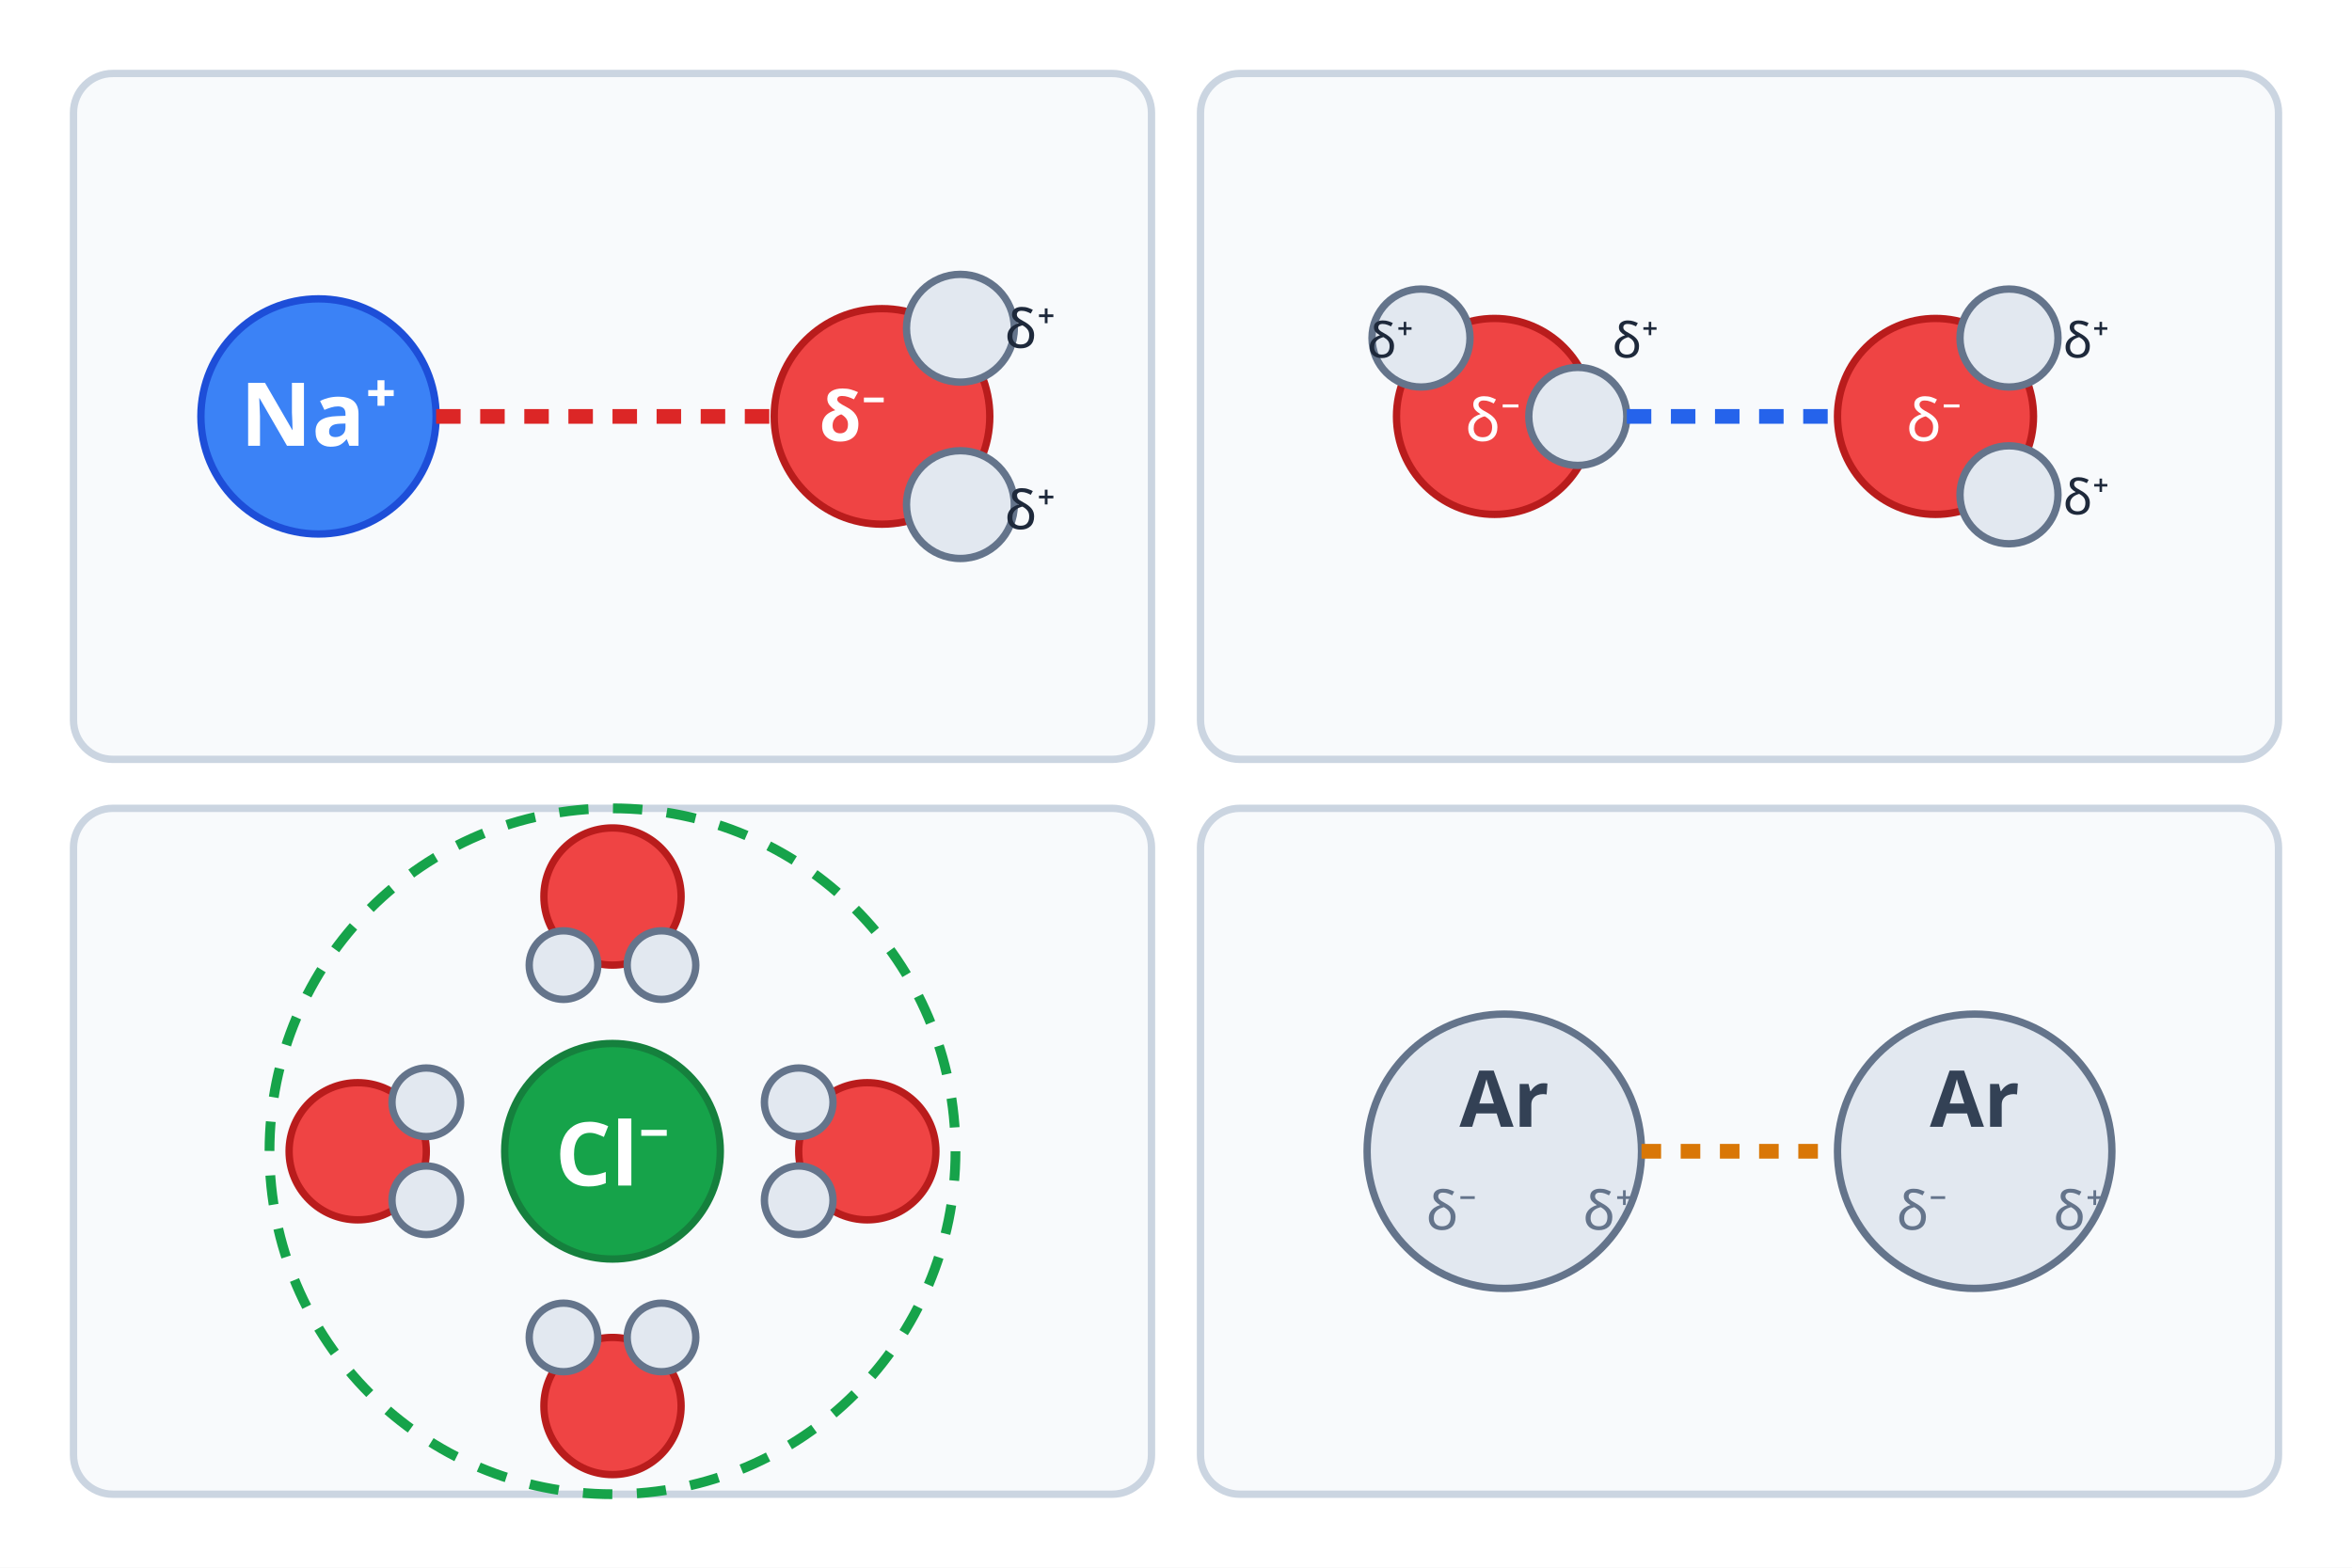
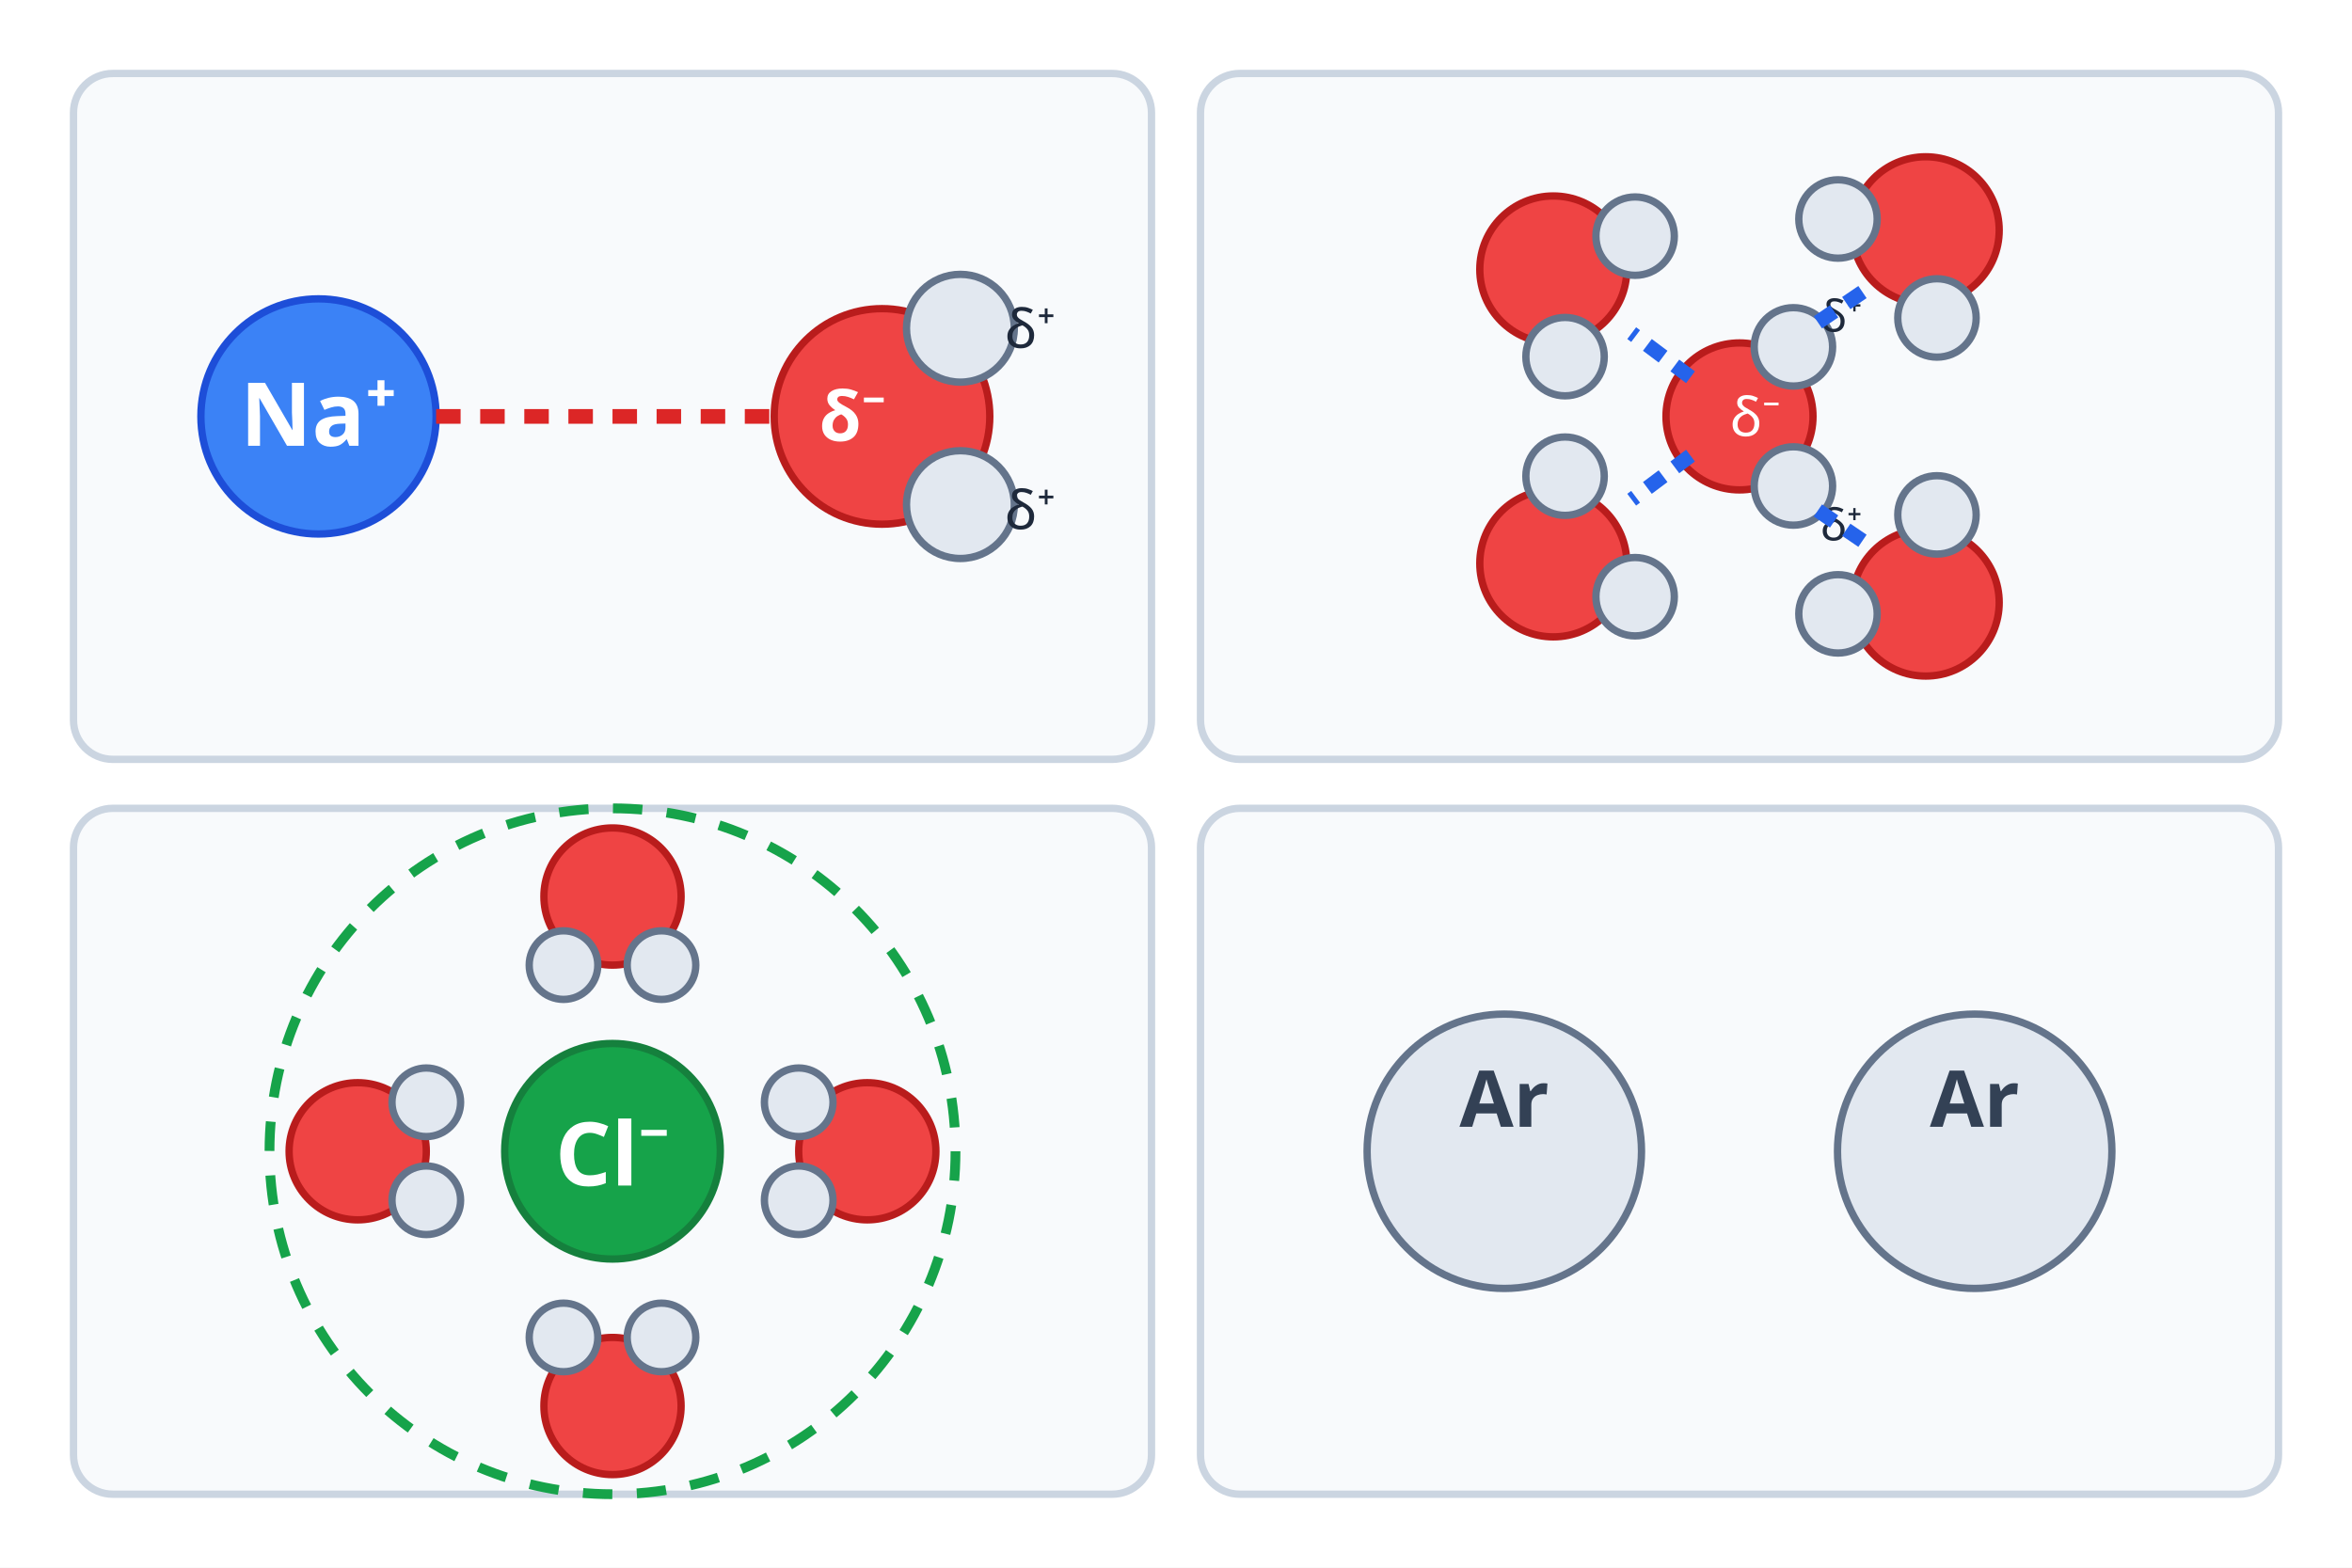
<svg xmlns="http://www.w3.org/2000/svg" viewBox="0 0 480 320">
  <rect width="480" height="320" fill="#ffffff" />
  <rect x="15" y="15" width="220" height="140" rx="8" fill="#f8fafc" stroke="#cbd5e1" stroke-width="1.5" />
  <g transform="translate(125, 85)">
    <circle cx="-60" cy="0" r="24" fill="#3b82f6" stroke="#1d4ed8" stroke-width="1.5" />
    <text x="-60" y="6" font-family="sans-serif" font-size="18" font-weight="bold" fill="#ffffff" text-anchor="middle">Na⁺</text>
    <circle cx="55" cy="0" r="22" fill="#ef4444" stroke="#b91c1c" stroke-width="1.5" />
    <circle cx="71" cy="-18" r="11" fill="#e2e8f0" stroke="#64748b" stroke-width="1.5" />
    <circle cx="71" cy="18" r="11" fill="#e2e8f0" stroke="#64748b" stroke-width="1.5" />
    <text x="49" y="5" font-family="sans-serif" font-size="14" font-weight="bold" fill="#ffffff" text-anchor="middle">δ⁻</text>
    <text x="80" y="-14" font-family="sans-serif" font-size="11" fill="#1e293b">δ⁺</text>
    <text x="80" y="23" font-family="sans-serif" font-size="11" fill="#1e293b">δ⁺</text>
    <line x1="-36" y1="0" x2="33" y2="0" stroke="#dc2626" stroke-width="3" stroke-dasharray="5,4" />
  </g>
  <rect x="245" y="15" width="220" height="140" rx="8" fill="#f8fafc" stroke="#cbd5e1" stroke-width="1.5" />
  <g transform="translate(355, 85)">
-     <circle cx="-50" cy="0" r="20" fill="#ef4444" stroke="#b91c1c" stroke-width="1.5" />
-     <circle cx="-65" cy="-16" r="10" fill="#e2e8f0" stroke="#64748b" stroke-width="1.5" />
-     <circle cx="-33" cy="0" r="10" fill="#e2e8f0" stroke="#64748b" stroke-width="1.5" />
-     <text x="-56" y="5" font-family="sans-serif" font-size="12" fill="#ffffff">δ⁻</text>
-     <text x="-26" y="-12" font-family="sans-serif" font-size="10" fill="#1e293b">δ⁺</text>
-     <text x="-76" y="-12" font-family="sans-serif" font-size="10" fill="#1e293b">δ⁺</text>
-     <circle cx="40" cy="0" r="20" fill="#ef4444" stroke="#b91c1c" stroke-width="1.5" />
-     <circle cx="55" cy="-16" r="10" fill="#e2e8f0" stroke="#64748b" stroke-width="1.5" />
-     <circle cx="55" cy="16" r="10" fill="#e2e8f0" stroke="#64748b" stroke-width="1.5" />
-     <text x="34" y="5" font-family="sans-serif" font-size="12" fill="#ffffff">δ⁻</text>
-     <text x="66" y="-12" font-family="sans-serif" font-size="10" fill="#1e293b">δ⁺</text>
-     <text x="66" y="20" font-family="sans-serif" font-size="10" fill="#1e293b">δ⁺</text>
-     <line x1="-23" y1="0" x2="20" y2="0" stroke="#2563eb" stroke-width="3" stroke-dasharray="5,4" />
+     <circle cx="0.0" cy="0.0" r="15" fill="#ef4444" stroke="#b91c1c" stroke-width="1.5" />
+     <circle cx="11.0" cy="14.2" r="8" fill="#e2e8f0" stroke="#64748b" stroke-width="1.5" />
+     <circle cx="11.0" cy="-14.2" r="8" fill="#e2e8f0" stroke="#64748b" stroke-width="1.5" />
+     <text x="-2.0" y="4.0" font-family="sans-serif" font-size="11" fill="#ffffff">δ⁻</text>
+     <text x="16.5" y="25.3" font-family="sans-serif" font-size="9" fill="#1e293b">δ⁺</text>
+     <text x="16.5" y="-17.3" font-family="sans-serif" font-size="9" fill="#1e293b">δ⁺</text>
+     <circle cx="38.0" cy="38.0" r="15" fill="#ef4444" stroke="#b91c1c" stroke-width="1.5" />
+     <circle cx="40.3" cy="20.1" r="8" fill="#e2e8f0" stroke="#64748b" stroke-width="1.5" />
+     <circle cx="20.1" cy="40.3" r="8" fill="#e2e8f0" stroke="#64748b" stroke-width="1.5" />
+     <line x1="16.0" y1="19.2" x2="26" y2="26" stroke="#2563eb" stroke-width="3" stroke-dasharray="4,3" />
+     <circle cx="38.0" cy="-38.0" r="15" fill="#ef4444" stroke="#b91c1c" stroke-width="1.5" />
+     <circle cx="20.1" cy="-40.3" r="8" fill="#e2e8f0" stroke="#64748b" stroke-width="1.5" />
+     <circle cx="40.3" cy="-20.1" r="8" fill="#e2e8f0" stroke="#64748b" stroke-width="1.5" />
+     <line x1="16.0" y1="-19.2" x2="26" y2="-26" stroke="#2563eb" stroke-width="3" stroke-dasharray="4,3" />
+     <circle cx="-38.0" cy="-30.0" r="15" fill="#ef4444" stroke="#b91c1c" stroke-width="1.5" />
+     <circle cx="-35.6" cy="-12.2" r="8" fill="#e2e8f0" stroke="#64748b" stroke-width="1.5" />
+     <circle cx="-21.3" cy="-36.8" r="8" fill="#e2e8f0" stroke="#64748b" stroke-width="1.5" />
+     <line x1="-10" y1="-8" x2="-22" y2="-17" stroke="#2563eb" stroke-width="3" stroke-dasharray="4,3" />
+     <circle cx="-38.0" cy="30.0" r="15" fill="#ef4444" stroke="#b91c1c" stroke-width="1.5" />
+     <circle cx="-21.3" cy="36.8" r="8" fill="#e2e8f0" stroke="#64748b" stroke-width="1.5" />
+     <circle cx="-35.6" cy="12.2" r="8" fill="#e2e8f0" stroke="#64748b" stroke-width="1.5" />
+     <line x1="-10" y1="8" x2="-22" y2="17" stroke="#2563eb" stroke-width="3" stroke-dasharray="4,3" />
  </g>
  <rect x="15" y="165" width="220" height="140" rx="8" fill="#f8fafc" stroke="#cbd5e1" stroke-width="1.5" />
  <g transform="translate(125, 235)">
    <circle cx="0" cy="0" r="22" fill="#16a34a" stroke="#15803d" stroke-width="1.5" />
    <text x="0" y="7" font-family="sans-serif" font-size="18" font-weight="bold" fill="#ffffff" text-anchor="middle">Cl⁻</text>
    <circle cx="0" cy="-52" r="14" fill="#ef4444" stroke="#b91c1c" stroke-width="1.5" />
    <circle cx="-10" cy="-38" r="7" fill="#e2e8f0" stroke="#64748b" stroke-width="1.5" />
    <circle cx="10" cy="-38" r="7" fill="#e2e8f0" stroke="#64748b" stroke-width="1.5" />
    <circle cx="0" cy="52" r="14" fill="#ef4444" stroke="#b91c1c" stroke-width="1.5" />
    <circle cx="-10" cy="38" r="7" fill="#e2e8f0" stroke="#64748b" stroke-width="1.5" />
    <circle cx="10" cy="38" r="7" fill="#e2e8f0" stroke="#64748b" stroke-width="1.5" />
    <circle cx="-52" cy="0" r="14" fill="#ef4444" stroke="#b91c1c" stroke-width="1.5" />
    <circle cx="-38" cy="-10" r="7" fill="#e2e8f0" stroke="#64748b" stroke-width="1.5" />
    <circle cx="-38" cy="10" r="7" fill="#e2e8f0" stroke="#64748b" stroke-width="1.5" />
    <circle cx="52" cy="0" r="14" fill="#ef4444" stroke="#b91c1c" stroke-width="1.5" />
    <circle cx="38" cy="-10" r="7" fill="#e2e8f0" stroke="#64748b" stroke-width="1.5" />
    <circle cx="38" cy="10" r="7" fill="#e2e8f0" stroke="#64748b" stroke-width="1.5" />
    <circle cx="0" cy="0" r="70" fill="none" stroke="#16a34a" stroke-width="2" stroke-dasharray="6,5" />
  </g>
  <rect x="245" y="165" width="220" height="140" rx="8" fill="#f8fafc" stroke="#cbd5e1" stroke-width="1.5" />
  <g transform="translate(355, 235)">
    <circle cx="-48" cy="0" r="28" fill="#e2e8f0" stroke="#64748b" stroke-width="1.5" />
    <text x="-48" y="-5" font-family="sans-serif" font-size="16" font-weight="bold" fill="#334155" text-anchor="middle">Ar</text>
-     <text x="-64" y="16" font-family="sans-serif" font-size="11" fill="#64748b">δ⁻</text>
-     <text x="-32" y="16" font-family="sans-serif" font-size="11" fill="#64748b">δ⁺</text>
    <circle cx="48" cy="0" r="28" fill="#e2e8f0" stroke="#64748b" stroke-width="1.5" />
    <text x="48" y="-5" font-family="sans-serif" font-size="16" font-weight="bold" fill="#334155" text-anchor="middle">Ar</text>
-     <text x="32" y="16" font-family="sans-serif" font-size="11" fill="#64748b">δ⁻</text>
-     <text x="64" y="16" font-family="sans-serif" font-size="11" fill="#64748b">δ⁺</text>
-     <line x1="-20" y1="0" x2="20" y2="0" stroke="#d97706" stroke-width="3" stroke-dasharray="4,4" />
  </g>
</svg>
